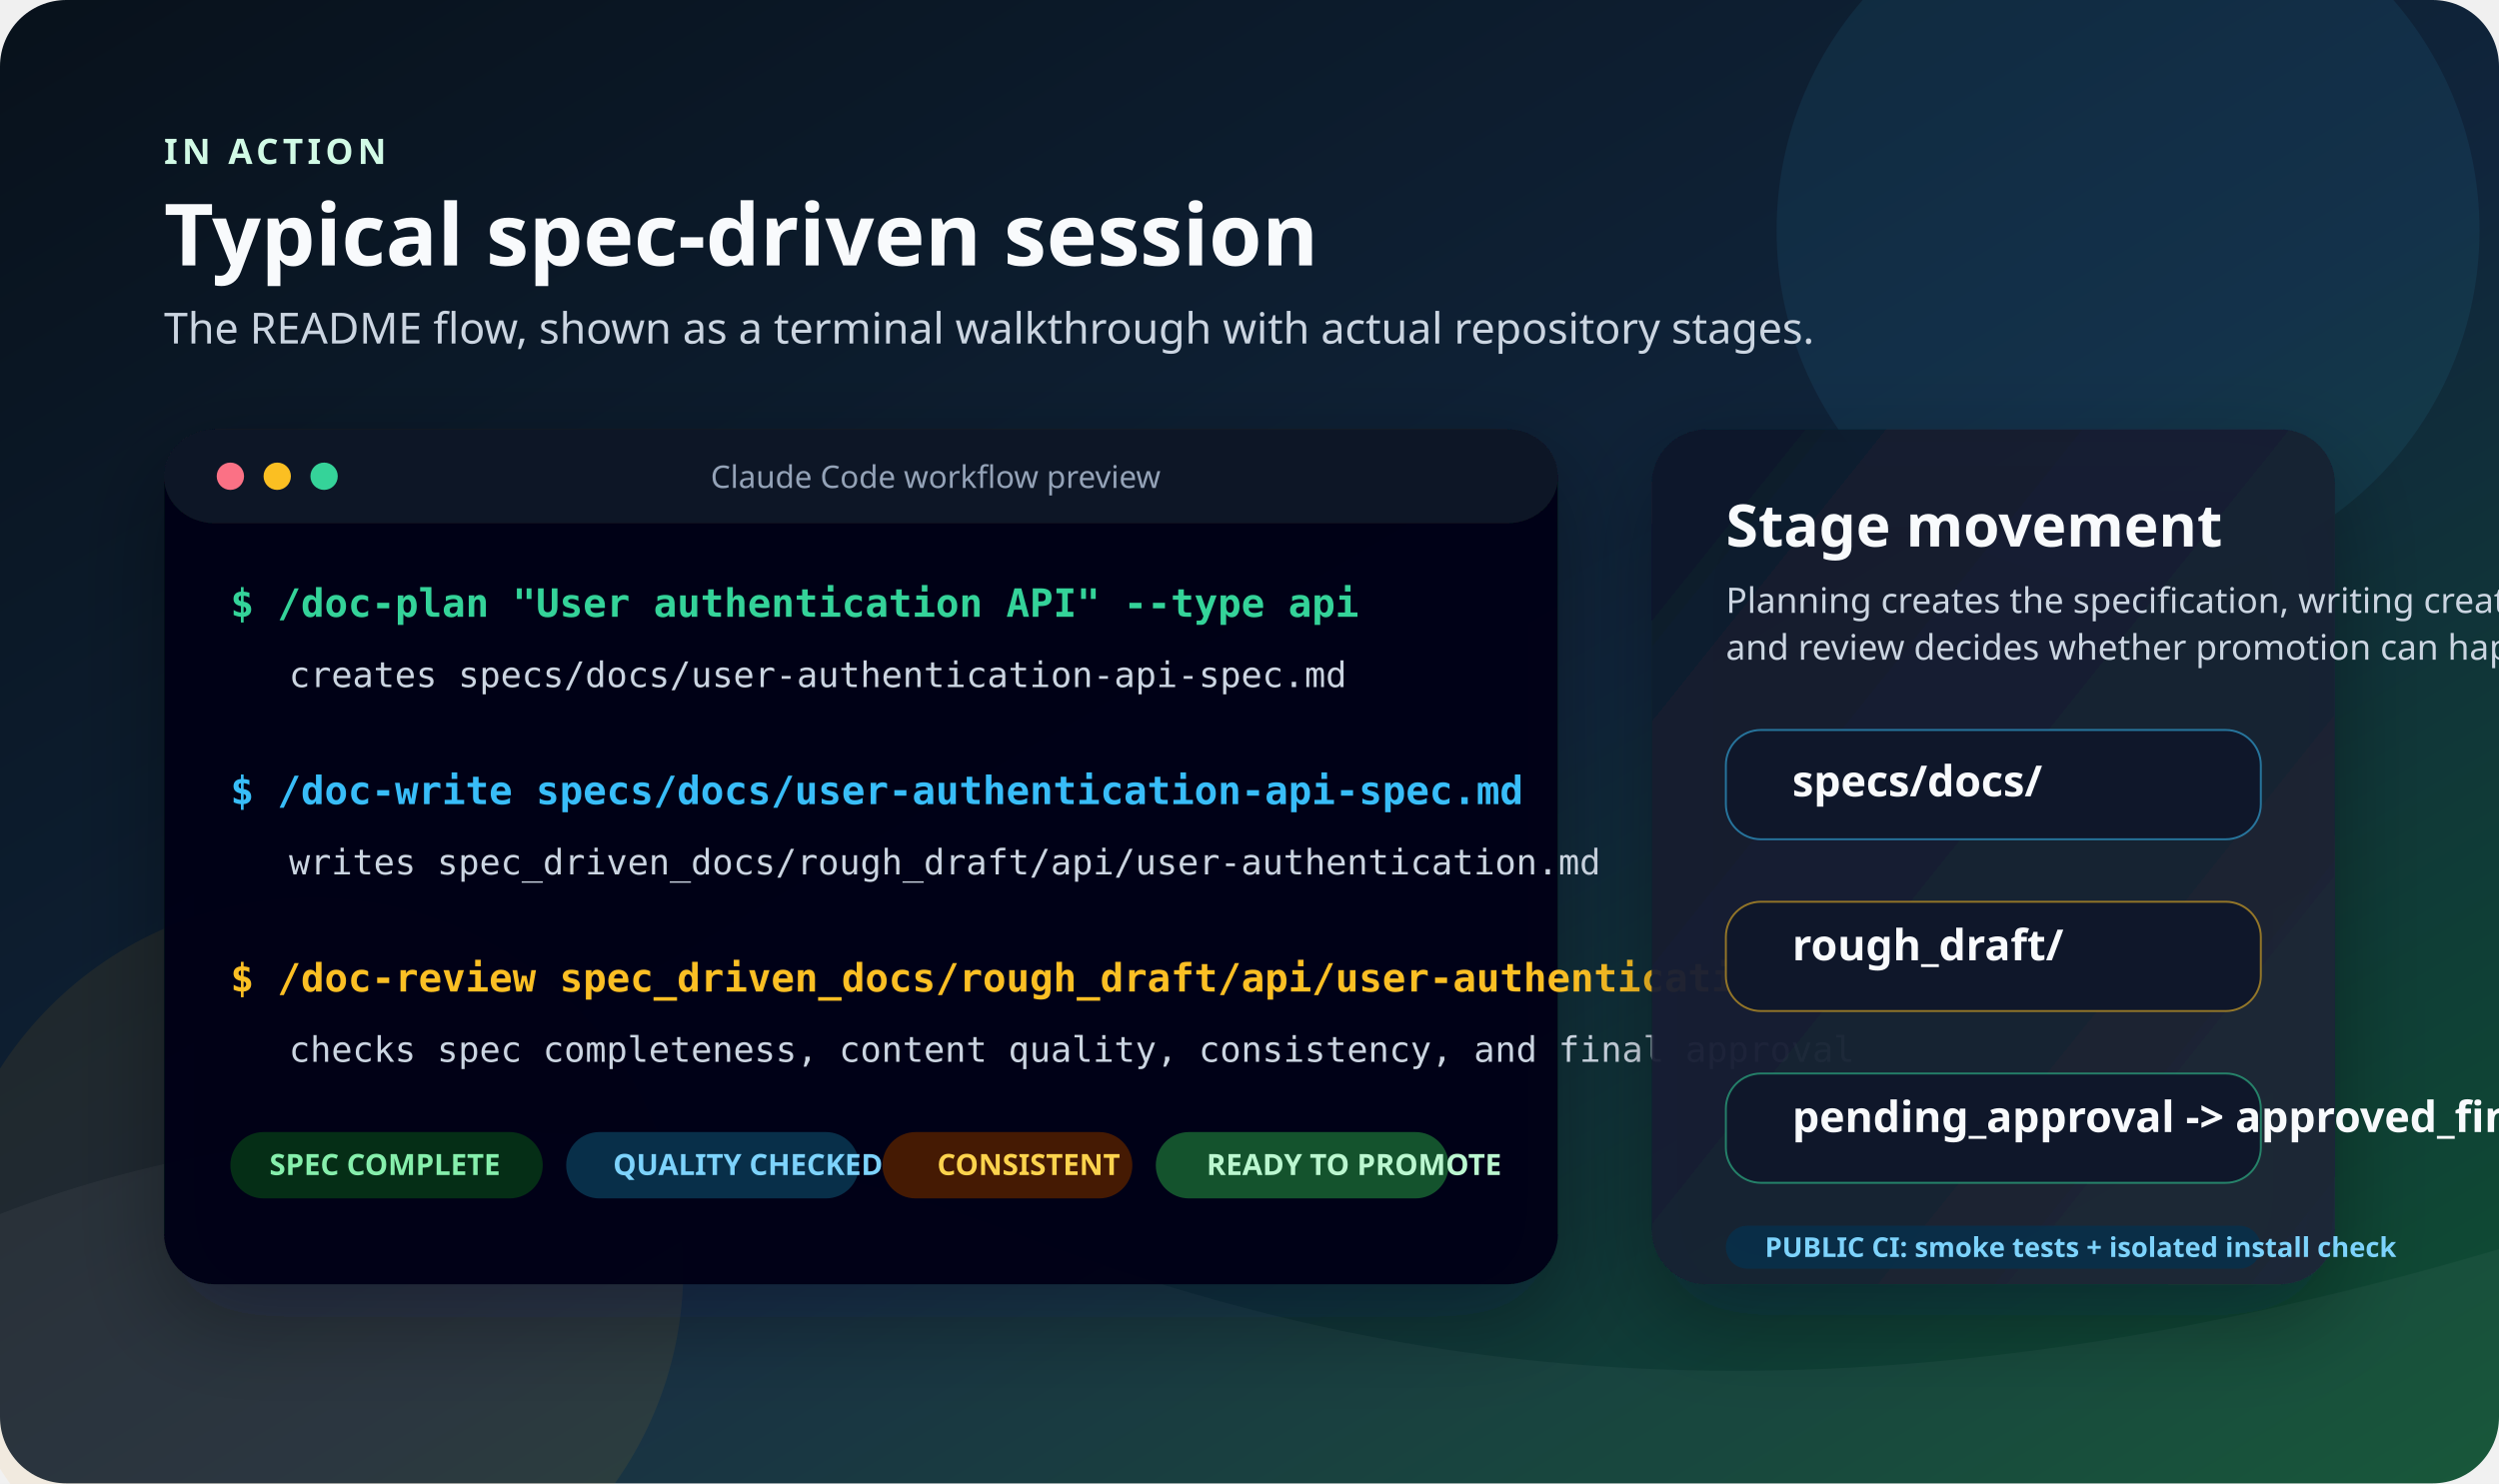
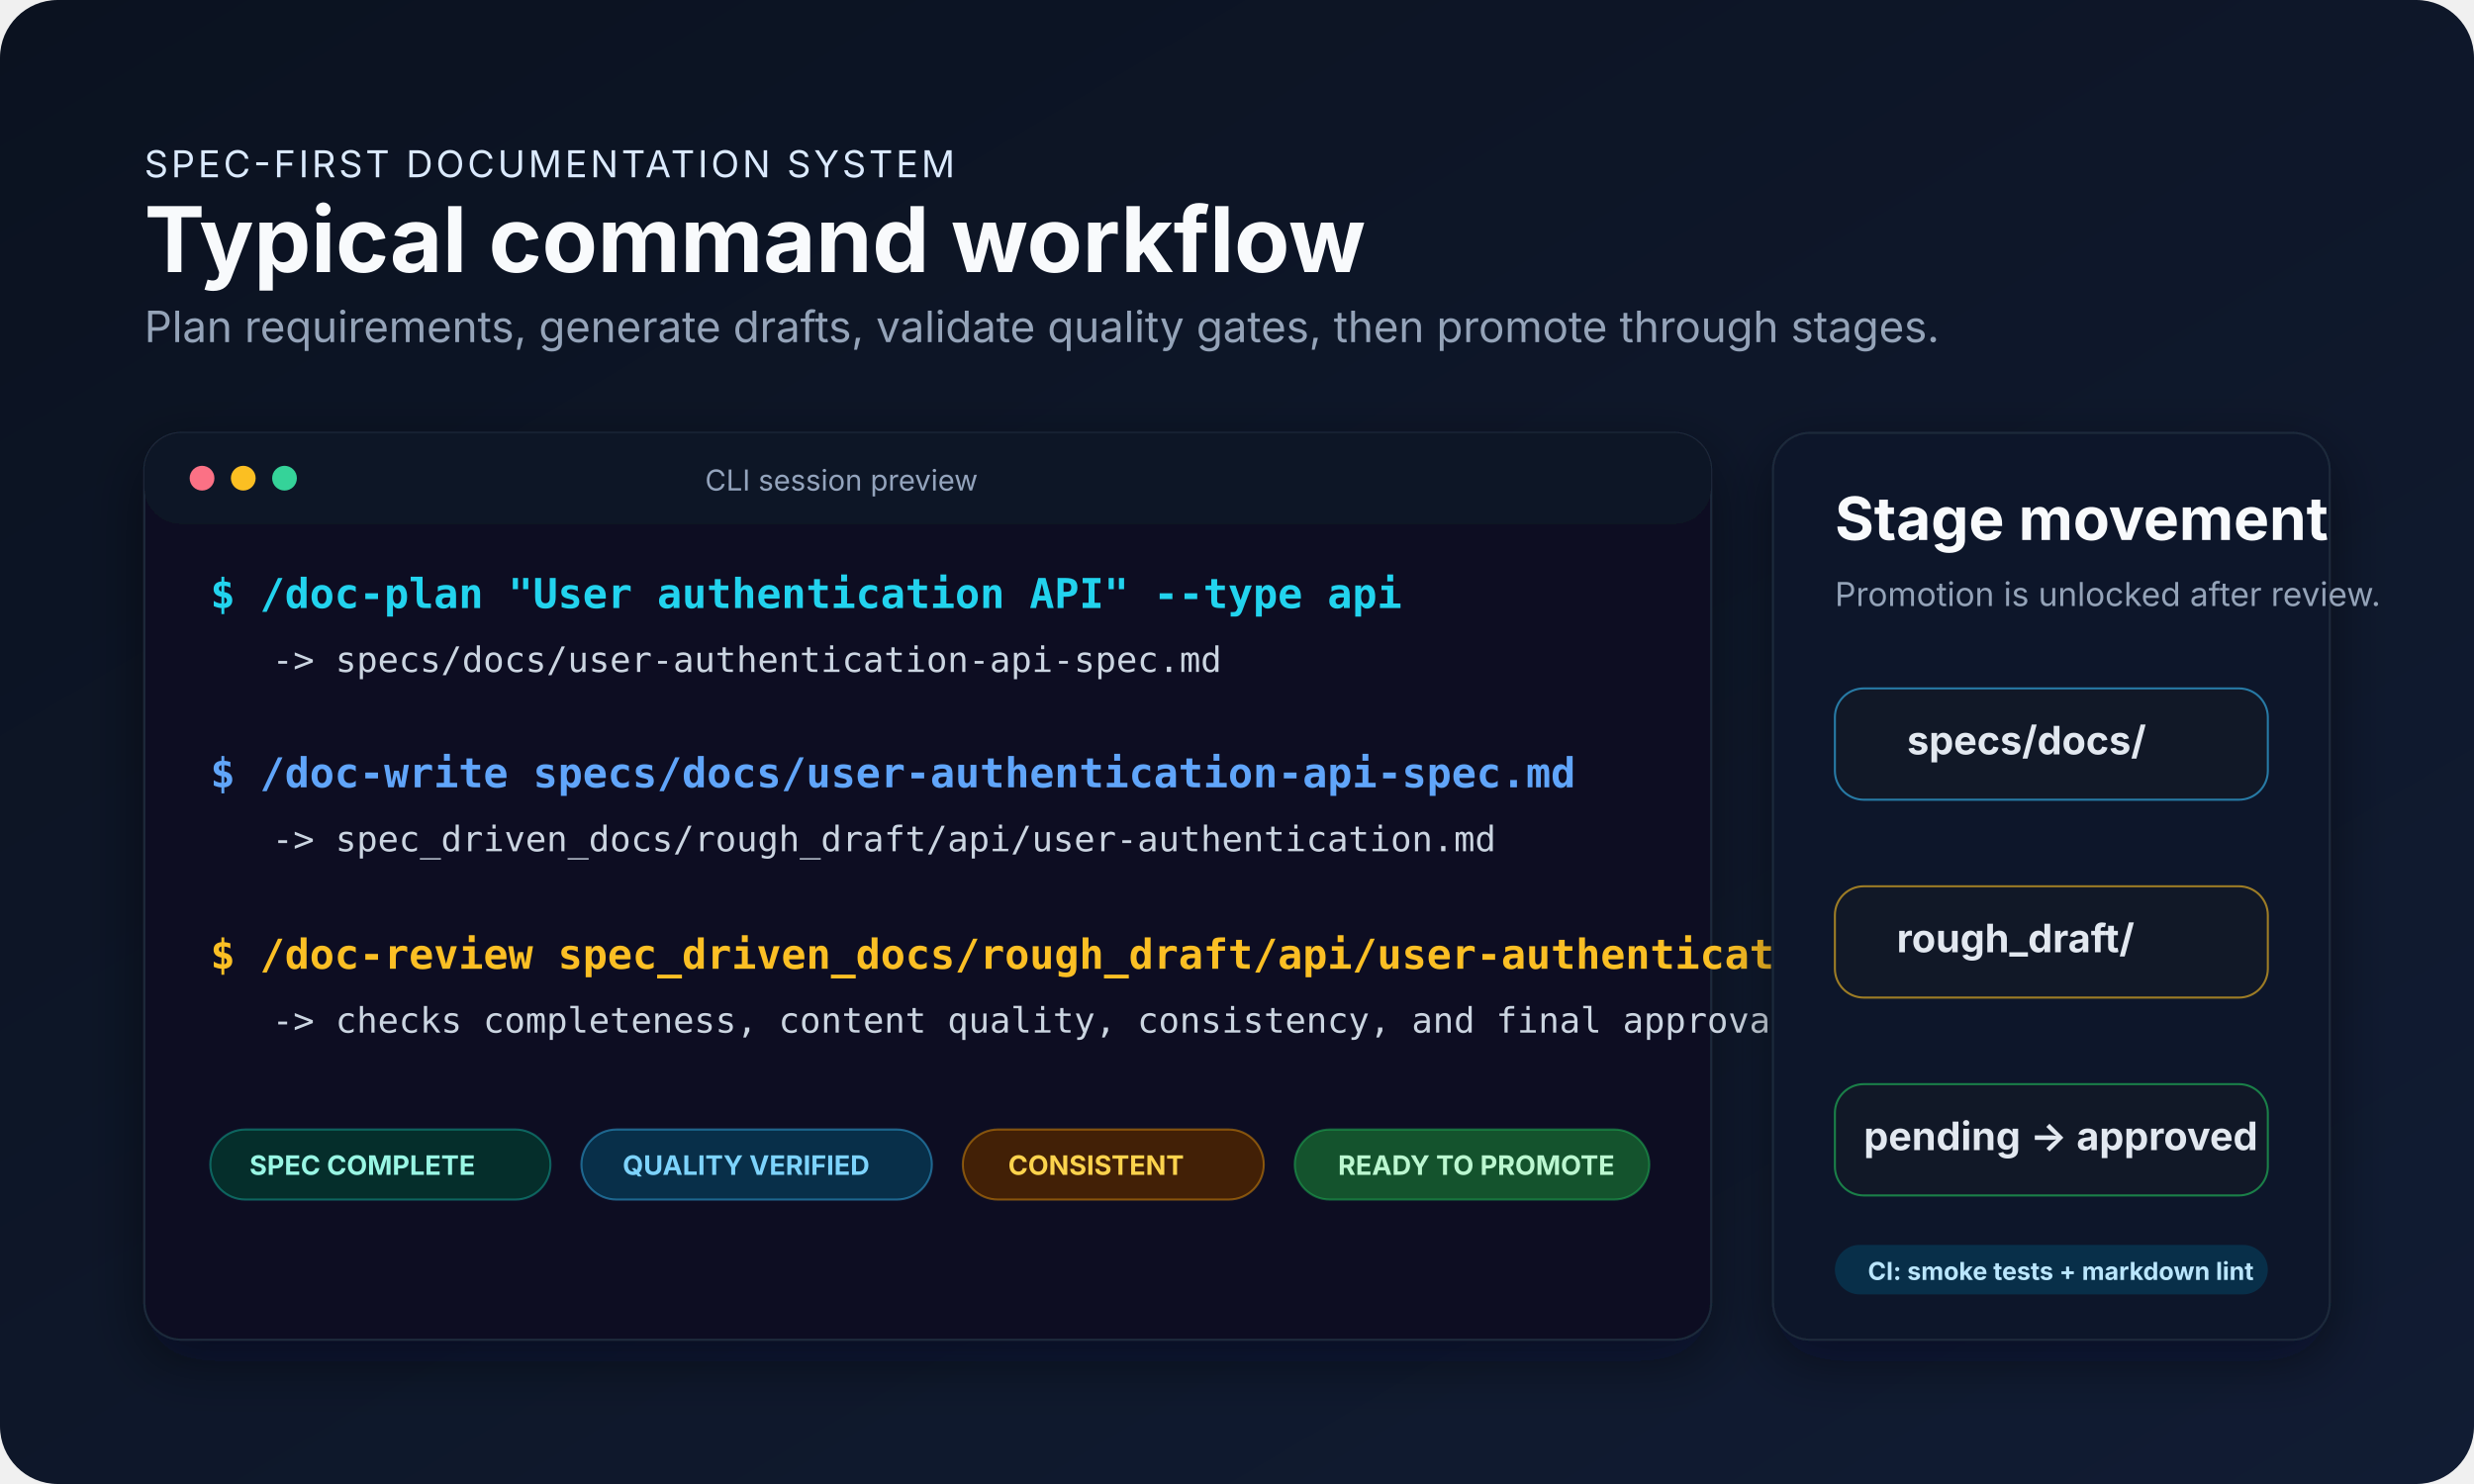
- <svg xmlns="http://www.w3.org/2000/svg" viewBox="0 0 1280 760" role="img" aria-labelledby="title desc">
+ <svg xmlns="http://www.w3.org/2000/svg" viewBox="0 0 1200 720" role="img" aria-labelledby="title desc">
  <defs>
    <linearGradient id="bg" x1="0" y1="0" x2="1" y2="1">
-       <stop offset="0%" stop-color="#08111b" />
-       <stop offset="55%" stop-color="#10253c" />
-       <stop offset="100%" stop-color="#0f5132" />
+       <stop offset="0%" stop-color="#0b1220" />
+       <stop offset="100%" stop-color="#111c33" />
    </linearGradient>
-     <linearGradient id="panel" x1="0" y1="0" x2="1" y2="1">
-       <stop offset="0%" stop-color="#0f172a" stop-opacity="0.94" />
-       <stop offset="100%" stop-color="#1e293b" stop-opacity="0.94" />
-     </linearGradient>
-     <linearGradient id="accent" x1="0" y1="0" x2="1" y2="1">
+     <linearGradient id="accent" x1="0" y1="0" x2="1" y2="0">
      <stop offset="0%" stop-color="#38bdf8" />
      <stop offset="100%" stop-color="#34d399" />
    </linearGradient>
    <filter id="shadow" x="-20%" y="-20%" width="140%" height="140%">
-       <feDropShadow dx="0" dy="18" stdDeviation="24" flood-color="#020617" flood-opacity="0.35" />
+       <feDropShadow dx="0" dy="10" stdDeviation="14" flood-color="#020617" flood-opacity="0.45" />
    </filter>
  </defs>
-   <rect width="1280" height="760" rx="34" fill="url(#bg)" />
-   <circle cx="1090" cy="118" r="180" fill="#38bdf8" opacity="0.08" />
-   <circle cx="160" cy="650" r="190" fill="#f59e0b" opacity="0.08" />
-   <path d="M0 622C160 560 352 568 520 632S916 748 1280 640V760H0Z" fill="#ffffff" opacity="0.04" />
-   <text x="84" y="84" fill="#d1fae5" font-size="18" font-weight="700" font-family="IBM Plex Sans, Avenir Next, Segoe UI, sans-serif" letter-spacing="2.2">
-     IN ACTION
+   <rect width="1200" height="720" fill="url(#bg)" rx="28" />
+   <text x="70" y="86" fill="#dbeafe" font-size="18" font-family="Inter, Segoe UI, Arial, sans-serif" letter-spacing="1.5">
+     SPEC-FIRST DOCUMENTATION SYSTEM
  </text>
-   <text x="84" y="136" fill="#f8fafc" font-size="44" font-weight="700" font-family="IBM Plex Sans, Avenir Next, Segoe UI, sans-serif">
-     Typical spec-driven session
+   <text x="70" y="132" fill="#f8fafc" font-size="44" font-weight="700" font-family="Inter, Segoe UI, Arial, sans-serif">
+     Typical command workflow
  </text>
-   <text x="84" y="176" fill="#cbd5e1" font-size="22" font-family="IBM Plex Sans, Avenir Next, Segoe UI, sans-serif">
-     The README flow, shown as a terminal walkthrough with actual repository stages.
+   <text x="70" y="166" fill="#94a3b8" font-size="21" font-family="Inter, Segoe UI, Arial, sans-serif">
+     Plan requirements, generate drafts, validate quality gates, then promote through stages.
  </text>
  <g filter="url(#shadow)">
-     <rect x="84" y="220" width="714" height="438" rx="26" fill="#020617" opacity="0.96" />
-     <rect x="84" y="220" width="714" height="48" rx="26" fill="#111827" opacity="0.96" />
-     <circle cx="118" cy="244" r="7" fill="#fb7185" />
-     <circle cx="142" cy="244" r="7" fill="#fbbf24" />
-     <circle cx="166" cy="244" r="7" fill="#34d399" />
-     <text x="364" y="250" fill="#94a3b8" font-size="16" font-family="IBM Plex Sans, Avenir Next, Segoe UI, sans-serif">
-       Claude Code workflow preview
+     <rect x="70" y="210" width="760" height="440" rx="18" fill="#0a1120" stroke="#1e293b" />
+     <rect x="70" y="210" width="760" height="44" rx="18" fill="#111827" />
+     <circle cx="98" cy="232" r="6" fill="#fb7185" />
+     <circle cx="118" cy="232" r="6" fill="#fbbf24" />
+     <circle cx="138" cy="232" r="6" fill="#34d399" />
+     <text x="342" y="238" fill="#93a4bd" font-size="14" font-family="Inter, Segoe UI, Arial, sans-serif">
+       CLI session preview
    </text>
  </g>
-   <text x="118" y="316" fill="#34d399" font-size="20" font-weight="700" font-family="IBM Plex Mono, SFMono-Regular, Menlo, monospace">
+   <text x="102" y="295" fill="#22d3ee" font-size="20" font-weight="700" font-family="JetBrains Mono, SFMono-Regular, Consolas, monospace">
    $ /doc-plan "User authentication API" --type api
  </text>
-   <text x="148" y="352" fill="#cbd5e1" font-size="18" font-family="IBM Plex Mono, SFMono-Regular, Menlo, monospace">
-     creates specs/docs/user-authentication-api-spec.md
+   <text x="132" y="326" fill="#cbd5e1" font-size="17" font-family="JetBrains Mono, SFMono-Regular, Consolas, monospace">
+     -&gt; specs/docs/user-authentication-api-spec.md
  </text>
-   <text x="118" y="412" fill="#38bdf8" font-size="20" font-weight="700" font-family="IBM Plex Mono, SFMono-Regular, Menlo, monospace">
+   <text x="102" y="382" fill="#60a5fa" font-size="20" font-weight="700" font-family="JetBrains Mono, SFMono-Regular, Consolas, monospace">
    $ /doc-write specs/docs/user-authentication-api-spec.md
  </text>
-   <text x="148" y="448" fill="#cbd5e1" font-size="18" font-family="IBM Plex Mono, SFMono-Regular, Menlo, monospace">
-     writes spec_driven_docs/rough_draft/api/user-authentication.md
+   <text x="132" y="413" fill="#cbd5e1" font-size="17" font-family="JetBrains Mono, SFMono-Regular, Consolas, monospace">
+     -&gt; spec_driven_docs/rough_draft/api/user-authentication.md
  </text>
-   <text x="118" y="508" fill="#fbbf24" font-size="20" font-weight="700" font-family="IBM Plex Mono, SFMono-Regular, Menlo, monospace">
+   <text x="102" y="470" fill="#fbbf24" font-size="20" font-weight="700" font-family="JetBrains Mono, SFMono-Regular, Consolas, monospace">
    $ /doc-review spec_driven_docs/rough_draft/api/user-authentication.md --fix
  </text>
-   <text x="148" y="544" fill="#cbd5e1" font-size="18" font-family="IBM Plex Mono, SFMono-Regular, Menlo, monospace">
-     checks spec completeness, content quality, consistency, and final approval
+   <text x="132" y="501" fill="#cbd5e1" font-size="17" font-family="JetBrains Mono, SFMono-Regular, Consolas, monospace">
+     -&gt; checks completeness, content quality, consistency, and final approval
  </text>
-   <rect x="118" y="580" width="160" height="34" rx="17" fill="#052e16" />
-   <rect x="290" y="580" width="150" height="34" rx="17" fill="#082f49" />
-   <rect x="452" y="580" width="128" height="34" rx="17" fill="#451a03" />
-   <rect x="592" y="580" width="150" height="34" rx="17" fill="#14532d" />
-   <text x="138" y="602" fill="#86efac" font-size="15" font-weight="700" font-family="IBM Plex Sans, Avenir Next, Segoe UI, sans-serif">
-     SPEC COMPLETE
-   </text>
-   <text x="314" y="602" fill="#7dd3fc" font-size="15" font-weight="700" font-family="IBM Plex Sans, Avenir Next, Segoe UI, sans-serif">
-     QUALITY CHECKED
-   </text>
-   <text x="480" y="602" fill="#fcd34d" font-size="15" font-weight="700" font-family="IBM Plex Sans, Avenir Next, Segoe UI, sans-serif">
-     CONSISTENT
-   </text>
-   <text x="618" y="602" fill="#bbf7d0" font-size="15" font-weight="700" font-family="IBM Plex Sans, Avenir Next, Segoe UI, sans-serif">
-     READY TO PROMOTE
-   </text>
+   <rect x="102" y="548" width="165" height="34" rx="17" fill="#052e2b" stroke="#14b8a6" stroke-opacity="0.45" />
+   <rect x="282" y="548" width="170" height="34" rx="17" fill="#082f49" stroke="#38bdf8" stroke-opacity="0.45" />
+   <rect x="467" y="548" width="146" height="34" rx="17" fill="#422006" stroke="#f59e0b" stroke-opacity="0.45" />
+   <rect x="628" y="548" width="172" height="34" rx="17" fill="#14532d" stroke="#22c55e" stroke-opacity="0.45" />
+   <text x="121" y="570" fill="#99f6e4" font-size="13" font-weight="700" font-family="Inter, Segoe UI, Arial, sans-serif">SPEC COMPLETE</text>
+   <text x="302" y="570" fill="#7dd3fc" font-size="13" font-weight="700" font-family="Inter, Segoe UI, Arial, sans-serif">QUALITY VERIFIED</text>
+   <text x="489" y="570" fill="#fcd34d" font-size="13" font-weight="700" font-family="Inter, Segoe UI, Arial, sans-serif">CONSISTENT</text>
+   <text x="649" y="570" fill="#bbf7d0" font-size="13" font-weight="700" font-family="Inter, Segoe UI, Arial, sans-serif">READY TO PROMOTE</text>
  <g filter="url(#shadow)">
-     <rect x="846" y="220" width="350" height="438" rx="28" fill="url(#panel)" />
+     <rect x="860" y="210" width="270" height="440" rx="18" fill="#0f172a" stroke="#1e293b" />
  </g>
-   <text x="884" y="280" fill="#f8fafc" font-size="30" font-weight="700" font-family="IBM Plex Sans, Avenir Next, Segoe UI, sans-serif">
-     Stage movement
-   </text>
-   <text x="884" y="314" fill="#cbd5e1" font-size="18" font-family="IBM Plex Sans, Avenir Next, Segoe UI, sans-serif">
-     Planning creates the specification, writing creates the draft,
-   </text>
-   <text x="884" y="338" fill="#cbd5e1" font-size="18" font-family="IBM Plex Sans, Avenir Next, Segoe UI, sans-serif">
-     and review decides whether promotion can happen.
-   </text>
-   <rect x="884" y="374" width="274" height="56" rx="18" fill="#0f172a" stroke="#38bdf8" stroke-opacity="0.55" />
-   <rect x="884" y="462" width="274" height="56" rx="18" fill="#0f172a" stroke="#fbbf24" stroke-opacity="0.55" />
-   <rect x="884" y="550" width="274" height="56" rx="18" fill="#0f172a" stroke="#34d399" stroke-opacity="0.55" />
-   <path d="M1021 430V462" stroke="url(#accent)" stroke-width="6" stroke-linecap="round" />
-   <path d="M1021 518V550" stroke="url(#accent)" stroke-width="6" stroke-linecap="round" />
-   <text x="918" y="408" fill="#f8fafc" font-size="22" font-weight="700" font-family="IBM Plex Sans, Avenir Next, Segoe UI, sans-serif">
-     specs/docs/
-   </text>
-   <text x="918" y="492" fill="#f8fafc" font-size="22" font-weight="700" font-family="IBM Plex Sans, Avenir Next, Segoe UI, sans-serif">
-     rough_draft/
-   </text>
-   <text x="918" y="580" fill="#f8fafc" font-size="22" font-weight="700" font-family="IBM Plex Sans, Avenir Next, Segoe UI, sans-serif">
-     pending_approval -&gt; approved_final
-   </text>
-   <rect x="884" y="628" width="274" height="22" rx="11" fill="#082f49" opacity="0.9" />
-   <text x="904" y="644" fill="#7dd3fc" font-size="14" font-weight="700" font-family="IBM Plex Sans, Avenir Next, Segoe UI, sans-serif">
-     PUBLIC CI: smoke tests + isolated install check
-   </text>
+   <text x="890" y="262" fill="#f8fafc" font-size="29" font-weight="700" font-family="Inter, Segoe UI, Arial, sans-serif">Stage movement</text>
+   <text x="890" y="294" fill="#94a3b8" font-size="16" font-family="Inter, Segoe UI, Arial, sans-serif">Promotion is unlocked after review.</text>
+   <rect x="890" y="334" width="210" height="54" rx="14" fill="#111827" stroke="#38bdf8" stroke-opacity="0.6" />
+   <rect x="890" y="430" width="210" height="54" rx="14" fill="#111827" stroke="#fbbf24" stroke-opacity="0.6" />
+   <rect x="890" y="526" width="210" height="54" rx="14" fill="#111827" stroke="#22c55e" stroke-opacity="0.6" />
+   <path d="M995 388v42" stroke="url(#accent)" stroke-width="5" stroke-linecap="round" />
+   <path d="M995 484v42" stroke="url(#accent)" stroke-width="5" stroke-linecap="round" />
+   <text x="925" y="366" fill="#e2e8f0" font-size="19" font-weight="700" font-family="Inter, Segoe UI, Arial, sans-serif">specs/docs/</text>
+   <text x="920" y="462" fill="#e2e8f0" font-size="19" font-weight="700" font-family="Inter, Segoe UI, Arial, sans-serif">rough_draft/</text>
+   <text x="904" y="558" fill="#e2e8f0" font-size="19" font-weight="700" font-family="Inter, Segoe UI, Arial, sans-serif">pending -&gt; approved</text>
+   <rect x="890" y="604" width="210" height="24" rx="12" fill="#082f49" />
+   <text x="906" y="621" fill="#bae6fd" font-size="12" font-weight="700" font-family="Inter, Segoe UI, Arial, sans-serif">CI: smoke tests + markdown lint</text>
</svg>
